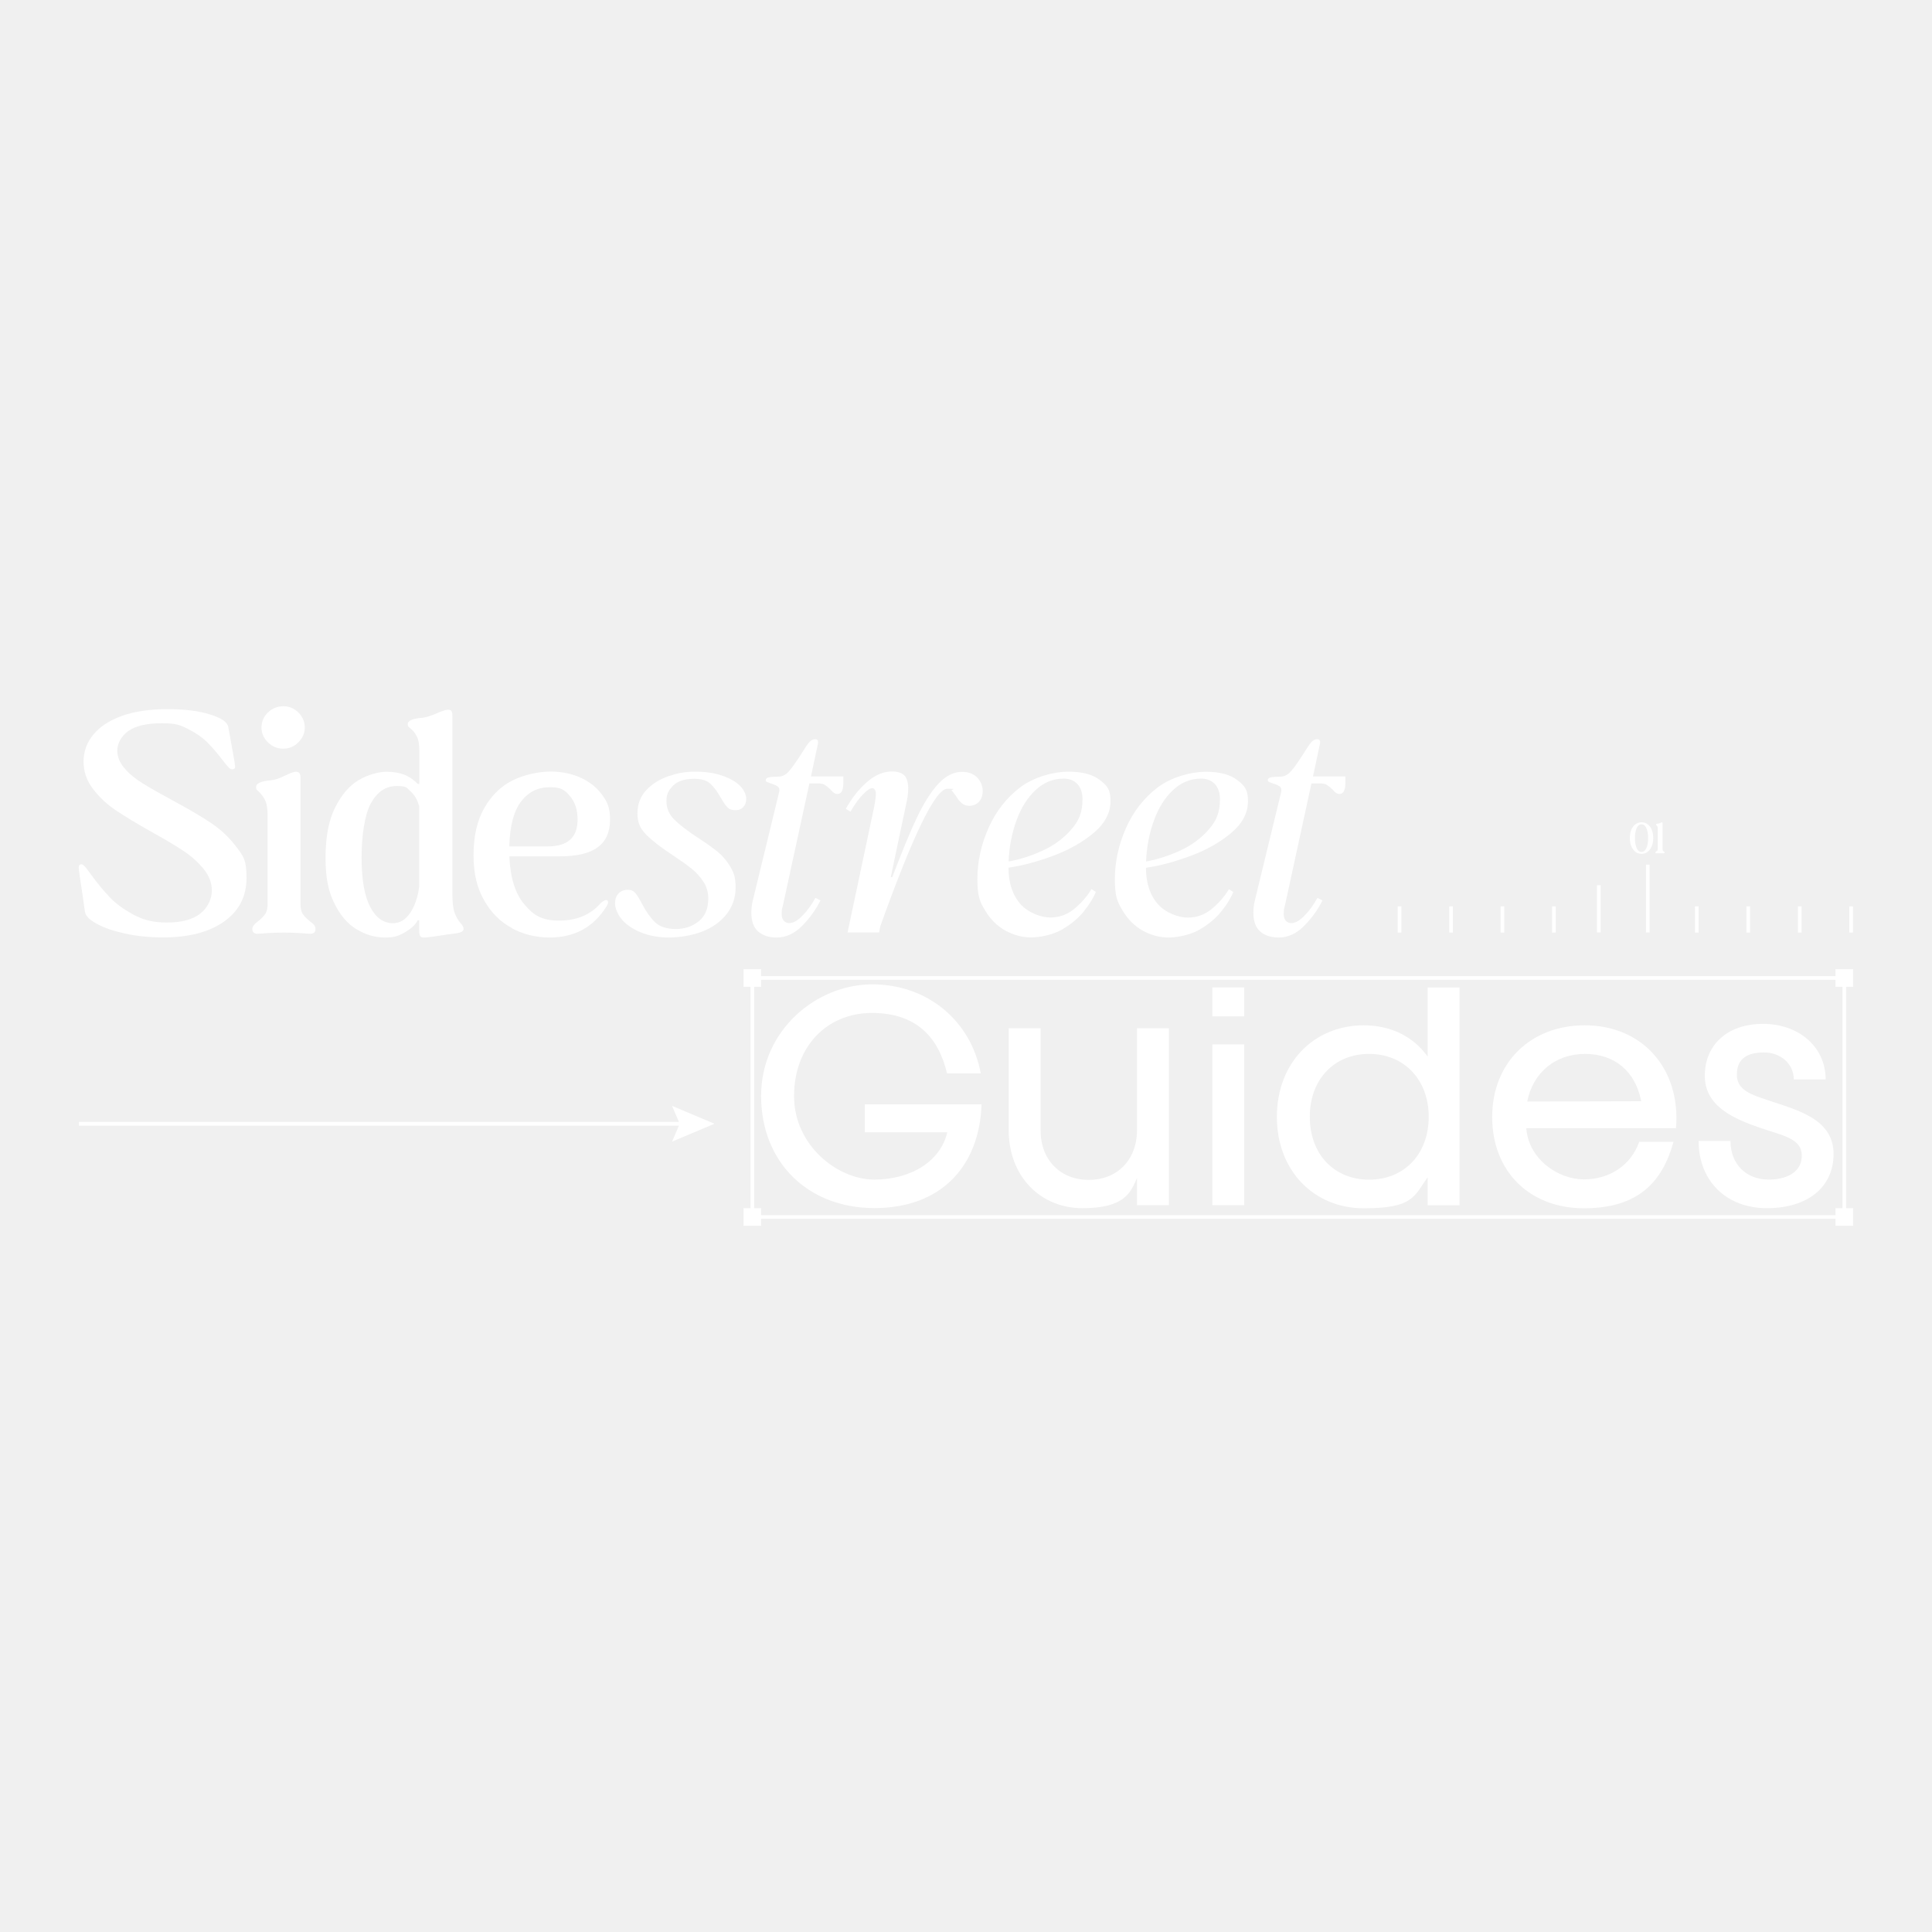
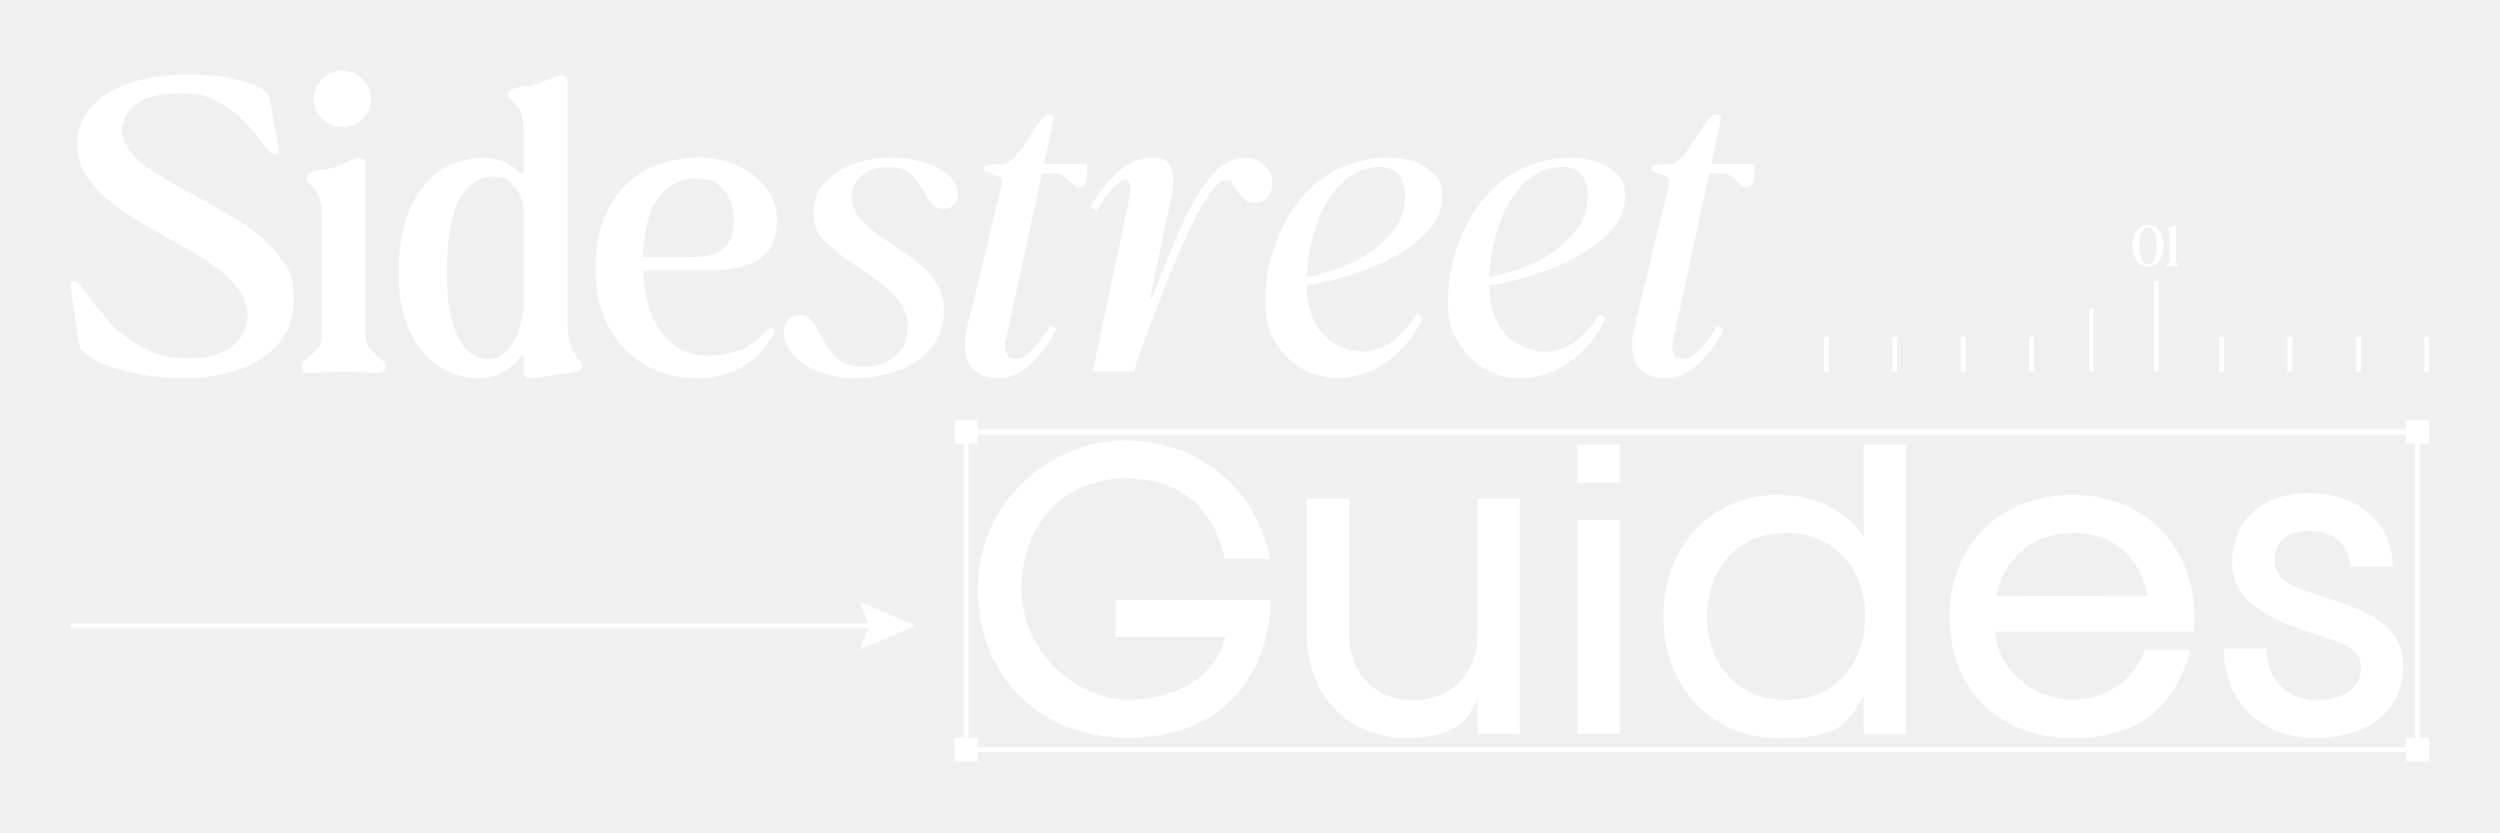
- <svg xmlns="http://www.w3.org/2000/svg" id="Layer_1" version="1.1" viewBox="0 0 2000 2000">
+ <svg xmlns="http://www.w3.org/2000/svg" id="Layer_1" version="1.1" viewBox="26.4 676 1947.01 648.01">
  <defs>
    <style>
      .st0 {
        fill: #fff;
      }
    </style>
  </defs>
  <path class="st0" d="M88.1,944.3c.6,3.9,4.6,7.9,11.9,11.9,7.3,4.1,17.1,7.5,29.4,10.2,12.3,2.7,25.5,4,39.7,4,26.2,0,47.2-5.4,62.7-16.3s23.4-26,23.4-45.3-3.6-22.9-10.8-32.4c-7.2-9.6-16-17.8-26.3-24.7-10.3-6.9-23.8-14.7-40.3-23.6-12.7-6.9-22.8-12.6-30.3-17.3-7.5-4.6-13.8-9.8-18.7-15.6-5-5.8-7.4-11.9-7.4-18.4s3.9-14.9,11.6-20.2,19.3-7.9,34.5-7.9,19.4,2,27.3,6c7.8,4,14.3,8.4,19.2,13.2,4.9,4.8,10.2,10.9,15.8,18.2,2.8,3.7,5,6.3,6.5,7.9,1.5,1.6,2.8,2.4,3.9,2.4,2.2,0,3.2-1,3.2-2.9s-2.4-15.4-7.1-41c-.9-5-7.1-9.2-18.9-12.9-11.7-3.7-26.5-5.5-44.4-5.5s-34.2,2.4-47.1,7.1c-12.9,4.7-22.7,11.2-29.4,19.4-6.7,8.2-10,17.4-10,27.8s3.2,19.7,9.7,28.2c6.5,8.5,14.3,15.9,23.5,22.1,9.3,6.2,21.7,13.8,37.4,22.6,14,7.7,25.1,14.4,33.2,19.8,8.2,5.5,15,11.7,20.6,18.6,5.6,6.9,8.4,14.3,8.4,22.3s-3.9,17.3-11.8,23.6c-7.8,6.2-19.3,9.4-34.4,9.4s-24.7-2.7-34.8-8.1c-10.1-5.4-18.4-11.4-24.7-18.1-6.3-6.7-12.8-14.4-19.2-23.2-2.1-3-4.1-5.6-5.8-7.7s-3.1-3.2-4.2-3.2c-1.9,0-2.9,1.1-2.9,3.2s1.2,11.1,3.6,26.1l2.9,20.3Z" />
  <path class="st0" d="M293.3,775c6,0,11.2-2.2,15.6-6.6,4.4-4.4,6.6-9.5,6.6-15.3s-2.2-11.2-6.6-15.5c-4.4-4.3-9.6-6.5-15.6-6.5s-11.6,2.2-16,6.5c-4.4,4.3-6.6,9.5-6.6,15.5s2.2,10.9,6.6,15.3c4.4,4.4,9.7,6.6,16,6.6Z" />
  <path class="st0" d="M266.5,966.6c1.9,0,5.1-.2,9.4-.6,6-.4,11.6-.6,16.8-.6h2.3c5.2,0,10.8.2,16.8.6,4.3.4,7.4.6,9.3.6,3.7,0,5.5-1.6,5.5-4.8s-1.9-5.3-5.8-8.1c-3.2-2.6-5.7-5.1-7.3-7.4-1.6-2.4-2.4-5.8-2.4-10.3v-130.3c0-2.6-.4-4.4-1.1-5.3-.8-1-2-1.5-3.7-1.5s-5.5,1.1-9.3,3.2c-.7.2-2.9,1.2-6.6,2.9-3.8,1.7-8.4,2.8-14,3.2-7.5,1.1-11.3,3.2-11.3,6.5s1.2,3.1,3.5,5.5c2.4,2.4,4.4,5.2,6,8.6,1.6,3.3,2.4,8.4,2.4,15.3v92c0,4.5-.9,8-2.6,10.3-1.7,2.4-4.2,4.8-7.4,7.4-3.9,2.8-5.8,5.5-5.8,8.1s1.8,4.8,5.5,4.8Z" />
  <path class="st0" d="M369,961.9c9.3,5.7,19.2,8.6,29.5,8.6s14.5-1.8,20.8-5.5c6.3-3.6,10.7-7.7,13.1-12.3h1.6v11c0,2.6.3,4.4,1,5.3.6,1,1.8,1.5,3.6,1.5,2.8,0,7.6-.5,14.5-1.6,8.4-1.3,13.7-2.1,15.8-2.3,4.1-.4,6.9-1,8.6-1.8,1.6-.8,2.4-1.9,2.4-3.4s-1.1-3.6-3.4-6.1c-2.3-2.6-4.2-6-5.8-10.2-1.6-4.2-2.4-10.8-2.4-19.8v-184.2c0-2.4-.3-4-1-5-.6-1-1.8-1.4-3.6-1.4s-5,1-9.7,2.9c-3.9,1.7-7.3,3.1-10.3,4-3,1-6.5,1.6-10.3,1.8-7.5,1.1-11.3,3.1-11.3,6.1s1.2,3,3.6,5.2c2.4,2.1,4.4,4.8,6,8.1,1.6,3.2,2.4,8.1,2.4,14.5v34.2h-1.6c-4.5-4.5-9.3-7.8-14.4-9.7-5.1-1.9-11.1-2.9-18.2-2.9s-19,2.9-28.7,8.7c-9.7,5.8-17.8,15.3-24.4,28.6-6.6,13.2-9.8,30.5-9.8,51.8s3,34.6,9,46.9c6,12.4,13.7,21.4,23.1,27.1ZM384.2,831.1c6.6-11.6,15.3-17.4,26.3-17.4s10.4,1.8,14.5,5.5c4.1,3.7,7,8.6,8.7,14.8h.3v83.6c-1.5,11.4-4.7,20.6-9.5,27.6-4.8,7-10.7,10.5-17.6,10.5-9.9,0-17.8-5.6-23.7-16.9-5.9-11.3-8.9-28.3-8.9-51.1s3.3-44.9,9.8-56.5Z" />
  <path class="st0" d="M530,961c11.9,6.3,24.9,9.5,38.9,9.5,26,0,45.7-10.8,59-32.3,1.1-1.7,1.6-3.1,1.6-4.2s-.6-2.3-1.9-2.3-3.1,1-5.5,2.9c-10.5,12.3-25,18.4-43.2,18.4s-26.7-5.6-36.1-16.8c-9.5-11.2-14.6-27.8-15.5-49.7h51.9c17.9,0,31-3.1,39.5-9.4,8.5-6.2,12.8-15.7,12.8-28.4s-2.7-18.3-8.1-25.8c-5.4-7.5-12.7-13.4-22.1-17.7-9.3-4.3-19.8-6.5-31.4-6.5s-27.3,3.1-39.4,9.2c-12,6.1-21.8,15.6-29.2,28.6s-11.1,29.2-11.1,48.7,3.7,34.1,11,46.9c7.3,12.8,16.9,22.4,28.9,28.7ZM539.5,829.6c7.5-9.8,17.4-14.7,29.7-14.7s15.5,3.1,20.8,9.2c5.3,6.1,7.9,14.3,7.9,24.4,0,18.5-10.3,27.7-31,27.7h-39.7c.6-21.3,4.7-36.8,12.3-46.6Z" />
  <path class="st0" d="M718.6,806.2c7.3,0,12.8,1.6,16.4,4.8,3.7,3.2,7.3,8.1,11,14.5,2.6,4.5,4.8,7.8,6.8,10,1.9,2.2,4.7,3.2,8.4,3.2s6.2-1.1,8.2-3.2c2-2.1,3.1-5,3.1-8.7s-2.2-9.2-6.6-13.5-10.7-7.8-18.7-10.5c-8.1-2.7-17.3-4-27.6-4s-18.4,1.6-27.6,4.7c-9.1,3.1-16.8,7.9-22.9,14.4-6.1,6.5-9.2,14.5-9.2,24.2s3.1,16,9.2,22.1c6.1,6.1,15.1,13.1,26.9,20.8,8.4,5.6,15,10.3,19.9,14.2,4.8,3.9,8.9,8.4,12.3,13.5,3.3,5.2,5,11,5,17.4,0,10.5-3.3,18.4-10,23.7-6.7,5.3-14.5,7.9-23.6,7.9s-16.6-2.3-21.3-6.8c-4.7-4.5-9.3-10.9-13.6-19-2.6-5.2-4.9-8.9-6.9-11.3-2-2.4-4.6-3.5-7.6-3.5-4.3,0-7.6,1.3-10,3.9s-3.5,6-3.5,10.3,2.4,11.1,7.1,16.6c4.7,5.5,11.3,9.9,19.8,13.4,8.5,3.4,18.1,5.2,28.9,5.2s24.3-2.1,34.8-6.3c10.5-4.2,18.9-10.2,25-18.1,6.1-7.9,9.2-16.9,9.2-27.3s-1.8-15.4-5.5-21.6c-3.7-6.2-8.2-11.5-13.5-15.8-5.4-4.3-12.4-9.2-21-14.8-10.8-7.1-18.7-13.3-23.9-18.6-5.2-5.3-7.7-11.6-7.7-18.9s2.4-11.3,7.1-16c4.7-4.6,11.9-6.9,21.6-6.9Z" />
  <path class="st0" d="M804.1,970.5c9.7,0,18.5-4.1,26.5-12.3,8-8.2,14.2-16.9,18.7-26.1l-5.2-2.6c-3.9,7.1-8.3,13.2-13.4,18.4-5.1,5.2-9.6,7.7-13.7,7.7s-7.8-3-7.8-9,.4-5.9,1.3-9.4l27.4-126.2h9c3,0,5.4.5,7.1,1.6,1.7,1.1,3.7,2.7,5.8,4.8,2.4,3,4.7,4.5,7.1,4.5,4.1,0,6.1-3.8,6.1-11.3v-6.8h-33.5l6.8-31.9c.4-1.7.6-2.9.6-3.5,0-2.2-1.1-3.2-3.2-3.2s-4.6,1.3-6.6,3.9c-2.1,2.6-4.8,6.7-8.2,12.3-5,7.7-9,13.4-12.3,17.1-3.2,3.7-7,5.5-11.3,5.5s-7.7.3-9.7.8-2.9,1.5-2.9,2.7.5,1.6,1.6,2.1c1.1.5,2.4,1,3.9,1.5,3,.9,5.3,1.9,6.9,3.1,1.6,1.2,2.1,3.2,1.4,6l-27.1,111.6c-1.1,4.1-1.6,8.5-1.6,13.2,0,8.8,2.4,15.3,7.2,19.4,4.8,4.1,11.1,6.1,18.9,6.1Z" />
  <path class="st0" d="M893.5,822.2c4.1-4.2,7.2-6.3,9.3-6.3s3.9,1.9,3.9,5.8-1.1,11.1-3.2,20.3l-26.1,123.3h32.6l1.3-6.5c34-94.9,57.1-142.3,69.4-142.3s3.2.6,4.4,1.8,2.6,3.1,4.4,5.6c2.1,3.5,4.2,6,6.3,7.7,2,1.7,4.7,2.6,7.9,2.6s7.1-1.4,9.7-4.2,3.9-6.6,3.9-11.3-2.1-10.5-6.1-14.2-9.1-5.5-15.2-5.5c-8.8,0-17.1,4.2-24.7,12.4-7.6,8.3-15.1,20.1-22.3,35.3-7.2,15.3-15.6,35.7-25.3,61.3h-1.6l15.8-74.9c1.5-6.2,2.3-11.9,2.3-17.1s-1.4-11-4.2-13.5c-2.8-2.6-7-3.9-12.6-3.9-9,0-17.8,3.8-26.3,11.3-8.5,7.5-15.6,16.7-21.5,27.4l4.8,2.9c4.7-8,9.1-14,13.2-18.2Z" />
  <path class="st0" d="M1019.9,942.7c5.4,9,12.3,15.9,20.8,20.6s17.4,7.1,26.6,7.1,22.1-2.6,31.3-7.7c9.2-5.2,16.9-11.4,22.9-18.7,6-7.3,10.3-14.2,12.9-20.7l-4.5-2.9c-4.7,7.7-10.7,14.6-17.9,20.5-7.2,5.9-15.4,8.9-24.7,8.9s-22.8-4.7-31-14c-8.2-9.3-12.3-21.9-12.3-37.6,14.6-2.1,30.1-6.3,46.5-12.4,16.3-6.1,30.3-14,41.8-23.7,11.5-9.7,17.3-20.7,17.3-32.9s-3.7-16.1-11.1-21.8c-7.4-5.7-18.3-8.6-32.8-8.6s-35.2,5.4-49.4,16.1c-14.2,10.8-25.2,24.7-32.9,42s-11.6,34.9-11.6,53.2,2.7,23.6,8.1,32.6ZM1052.2,849.5c4.7-13.1,11.3-23.7,19.8-31.6,8.5-8,18.2-11.9,29.2-11.9s19.4,7.1,19.4,21.3-3.9,22.6-11.8,31.6c-7.9,9-17.6,16.2-29.4,21.6-11.7,5.4-23.5,9.2-35.3,11.3.6-15,3.3-29.1,8.1-42.3Z" />
  <path class="st0" d="M1183,963.4c8.5,4.7,17.4,7.1,26.6,7.1s22.1-2.6,31.3-7.7c9.2-5.2,16.9-11.4,22.9-18.7,6-7.3,10.3-14.2,12.9-20.7l-4.5-2.9c-4.7,7.7-10.7,14.6-17.9,20.5-7.2,5.9-15.4,8.9-24.7,8.9s-22.8-4.7-31-14c-8.2-9.3-12.3-21.9-12.3-37.6,14.6-2.1,30.1-6.3,46.5-12.4,16.3-6.1,30.3-14,41.8-23.7,11.5-9.7,17.3-20.7,17.3-32.9s-3.7-16.1-11.1-21.8c-7.4-5.7-18.3-8.6-32.8-8.6s-35.2,5.4-49.4,16.1c-14.2,10.8-25.2,24.7-32.9,42s-11.6,34.9-11.6,53.2,2.7,23.6,8.1,32.6c5.4,9,12.3,15.9,20.8,20.6ZM1194.5,849.5c4.7-13.1,11.3-23.7,19.8-31.6,8.5-8,18.2-11.9,29.2-11.9s19.4,7.1,19.4,21.3-3.9,22.6-11.8,31.6c-7.9,9-17.6,16.2-29.4,21.6-11.7,5.4-23.5,9.2-35.3,11.3.6-15,3.3-29.1,8.1-42.3Z" />
  <path class="st0" d="M1323.8,970.5c9.7,0,18.5-4.1,26.5-12.3,8-8.2,14.2-16.9,18.7-26.1l-5.2-2.6c-3.9,7.1-8.3,13.2-13.4,18.4-5.1,5.2-9.6,7.7-13.7,7.7s-7.8-3-7.8-9,.4-5.9,1.3-9.4l27.4-126.2h9c3,0,5.4.5,7.1,1.6,1.7,1.1,3.7,2.7,5.8,4.8,2.4,3,4.7,4.5,7.1,4.5,4.1,0,6.1-3.8,6.1-11.3v-6.8h-33.5l6.8-31.9c.4-1.7.6-2.9.6-3.5,0-2.2-1.1-3.2-3.2-3.2s-4.6,1.3-6.6,3.9c-2.1,2.6-4.8,6.7-8.2,12.3-5,7.7-9,13.4-12.3,17.1-3.2,3.7-7,5.5-11.3,5.5s-7.7.3-9.7.8-2.9,1.5-2.9,2.7.5,1.6,1.6,2.1c1.1.5,2.4,1,3.9,1.5,3,.9,5.3,1.9,6.9,3.1,1.6,1.2,2.1,3.2,1.4,6l-27.1,111.6c-1.1,4.1-1.6,8.5-1.6,13.2,0,8.8,2.4,15.3,7.2,19.4,4.8,4.1,11.1,6.1,18.9,6.1Z" />
  <path class="st0" d="M895.2,1172.1h85.4c-6.8,29.9-37.5,49-75.5,49s-83.1-35.2-83.1-86.5,34.1-86,80.6-86,69,25.7,77.8,62.6h34.9c-10.1-54.4-55-92.2-112.4-92.2s-115,47.1-115,115.5,48.2,116.1,117.2,116.1,108.8-43.1,111-107.4h-120.9v28.7Z" />
  <path class="st0" d="M1177,1170.1c0,30.4-20.3,51.3-49.9,51.3s-49.9-20.8-49.9-51.3v-105.7h-33v105.4c0,48.2,33,80.9,76.4,80.9s49.9-16.1,56.4-31.3v28.2h33v-183.2h-33v105.7Z" />
  <rect class="st0" x="1255" y="1081.1" width="33" height="166.5" />
  <rect class="st0" x="1255" y="1022.2" width="33" height="29.9" />
  <path class="st0" d="M1477.9,1093.8c-14.4-20.3-37.5-32.4-66.2-32.4-51.3,0-89.9,38.6-89.9,94.7s38.6,94.7,89.9,94.7,51.9-12.1,66.2-32.1v29h33v-225.4h-33v71.6ZM1417.3,1221.2c-36.1,0-61.4-26.2-61.4-65.1s25.4-65.1,61.4-65.1,61.7,26.5,61.7,65.1-25.4,65.1-61.7,65.1Z" />
  <path class="st0" d="M1640.5,1061.4c-56.1,0-95.8,38.6-95.8,95s38.9,94.4,95,94.4,81.2-27.1,92.7-68.8h-35.5c-8.4,24.2-30.7,38.9-57.2,38.9s-57.2-20.6-59.7-53h155c5.1-62-35.2-106.5-94.4-106.5ZM1581,1140.3c5.9-30.1,29.3-49.3,59.7-49.3s52.1,17.5,58.3,49l-118.1.3Z" />
  <path class="st0" d="M1836.6,1141.1c-20.8-7.1-38.6-11-38.6-28.5s11.6-23.1,28.2-23.1,30.7,11.3,30.7,27.9h33c0-33.8-27.9-57.5-64.8-57.5s-60.3,21.7-60.3,53.8,31,44.8,58.1,54.1c21.7,7.6,42.3,10.4,42.3,28.5s-17.2,24.8-34.1,24.8c-24,0-39.7-16.4-39.7-40h-33c0,40.9,28.2,69.6,70.7,69.6s69-22,69-56.1-33.2-44.2-61.4-53.5Z" />
  <polygon class="st0" points="702.8 1161.4 81.7 1161.4 81.7 1165.3 702.8 1165.3 695.7 1181.8 739.6 1163.3 695.7 1144.8 702.8 1161.4" />
  <rect class="st0" x="1446.9" y="938.3" width="3.8" height="27.1" />
  <rect class="st0" x="1500.2" y="938.3" width="3.8" height="27.1" />
  <rect class="st0" x="1553.4" y="938.3" width="3.8" height="27.1" />
  <rect class="st0" x="1606.7" y="938.3" width="3.8" height="27.1" />
  <rect class="st0" x="1754.6" y="938.3" width="3.8" height="27.1" />
  <rect class="st0" x="1807.9" y="938.3" width="3.8" height="27.1" />
  <rect class="st0" x="1861.2" y="938.3" width="3.8" height="27.1" />
  <rect class="st0" x="1914.4" y="938.3" width="3.8" height="27.1" />
  <rect class="st0" x="1653.2" y="916.3" width="3.8" height="49" />
  <rect class="st0" x="1703.9" y="895.1" width="3.8" height="70.2" />
  <path class="st0" d="M1918.3,1021.5v-18.2h-18.2v7.2H787.9v-7.2h-18.2v18.2h7.2v229.2h-7.2v18.2h18.2v-7.2h1112.2v7.2h18.2v-18.2h-7.2v-229.2h7.2ZM1900.1,1250.7v7.2H787.9v-7.2h-7.2v-229.2h7.2v-7.2h1112.2v7.2h7.2v229.2h-7.2Z" />
  <path class="st0" d="M1693,881.8c1.8,1.4,3.9,2.1,6.3,2.1s4.5-.7,6.3-2.1c1.8-1.4,3.3-3.3,4.3-5.8,1-2.5,1.5-5.3,1.5-8.5s-.5-6-1.5-8.5c-1-2.5-2.5-4.4-4.3-5.7-1.8-1.4-4-2.1-6.3-2.1s-4.5.7-6.3,2.1c-1.8,1.4-3.3,3.3-4.3,5.7-1,2.5-1.5,5.3-1.5,8.5s.5,6,1.5,8.5c1,2.5,2.5,4.4,4.3,5.8ZM1694.3,857.2c1.2-2.6,2.8-3.9,5-3.9s3.8,1.3,5,3.9c1.2,2.6,1.8,6,1.8,10.4s-.6,7.8-1.8,10.4c-1.2,2.6-2.8,3.9-5,3.9s-3.8-1.3-5-3.9c-1.2-2.6-1.8-6-1.8-10.4s.6-7.8,1.8-10.4Z" />
  <path class="st0" d="M1715.4,880.5c-.2.3-.6.7-1,1-.5.4-.8.8-.8,1.1s.3.7.8.7.7,0,1.3,0c.8,0,1.6,0,2.3,0h.8c.7,0,1.5,0,2.3,0,.6,0,1,0,1.3,0,.5,0,.8-.2.8-.7s-.3-.7-.8-1.1c-.5-.4-.8-.7-1-1-.2-.3-.3-.8-.3-1.4v-26.9c0-.3,0-.6-.2-.7s-.3-.2-.5-.2c-.4,0-.8.2-1.4.5,0,0-.4.2-1,.4-.6.2-1.3.4-2.1.5-1.2.2-1.7.5-1.7.9s.2.4.6.8.7.7.9,1.2c.2.5.4,1.2.4,2.1v21.6c0,.6-.1,1.1-.4,1.4Z" />
</svg>
